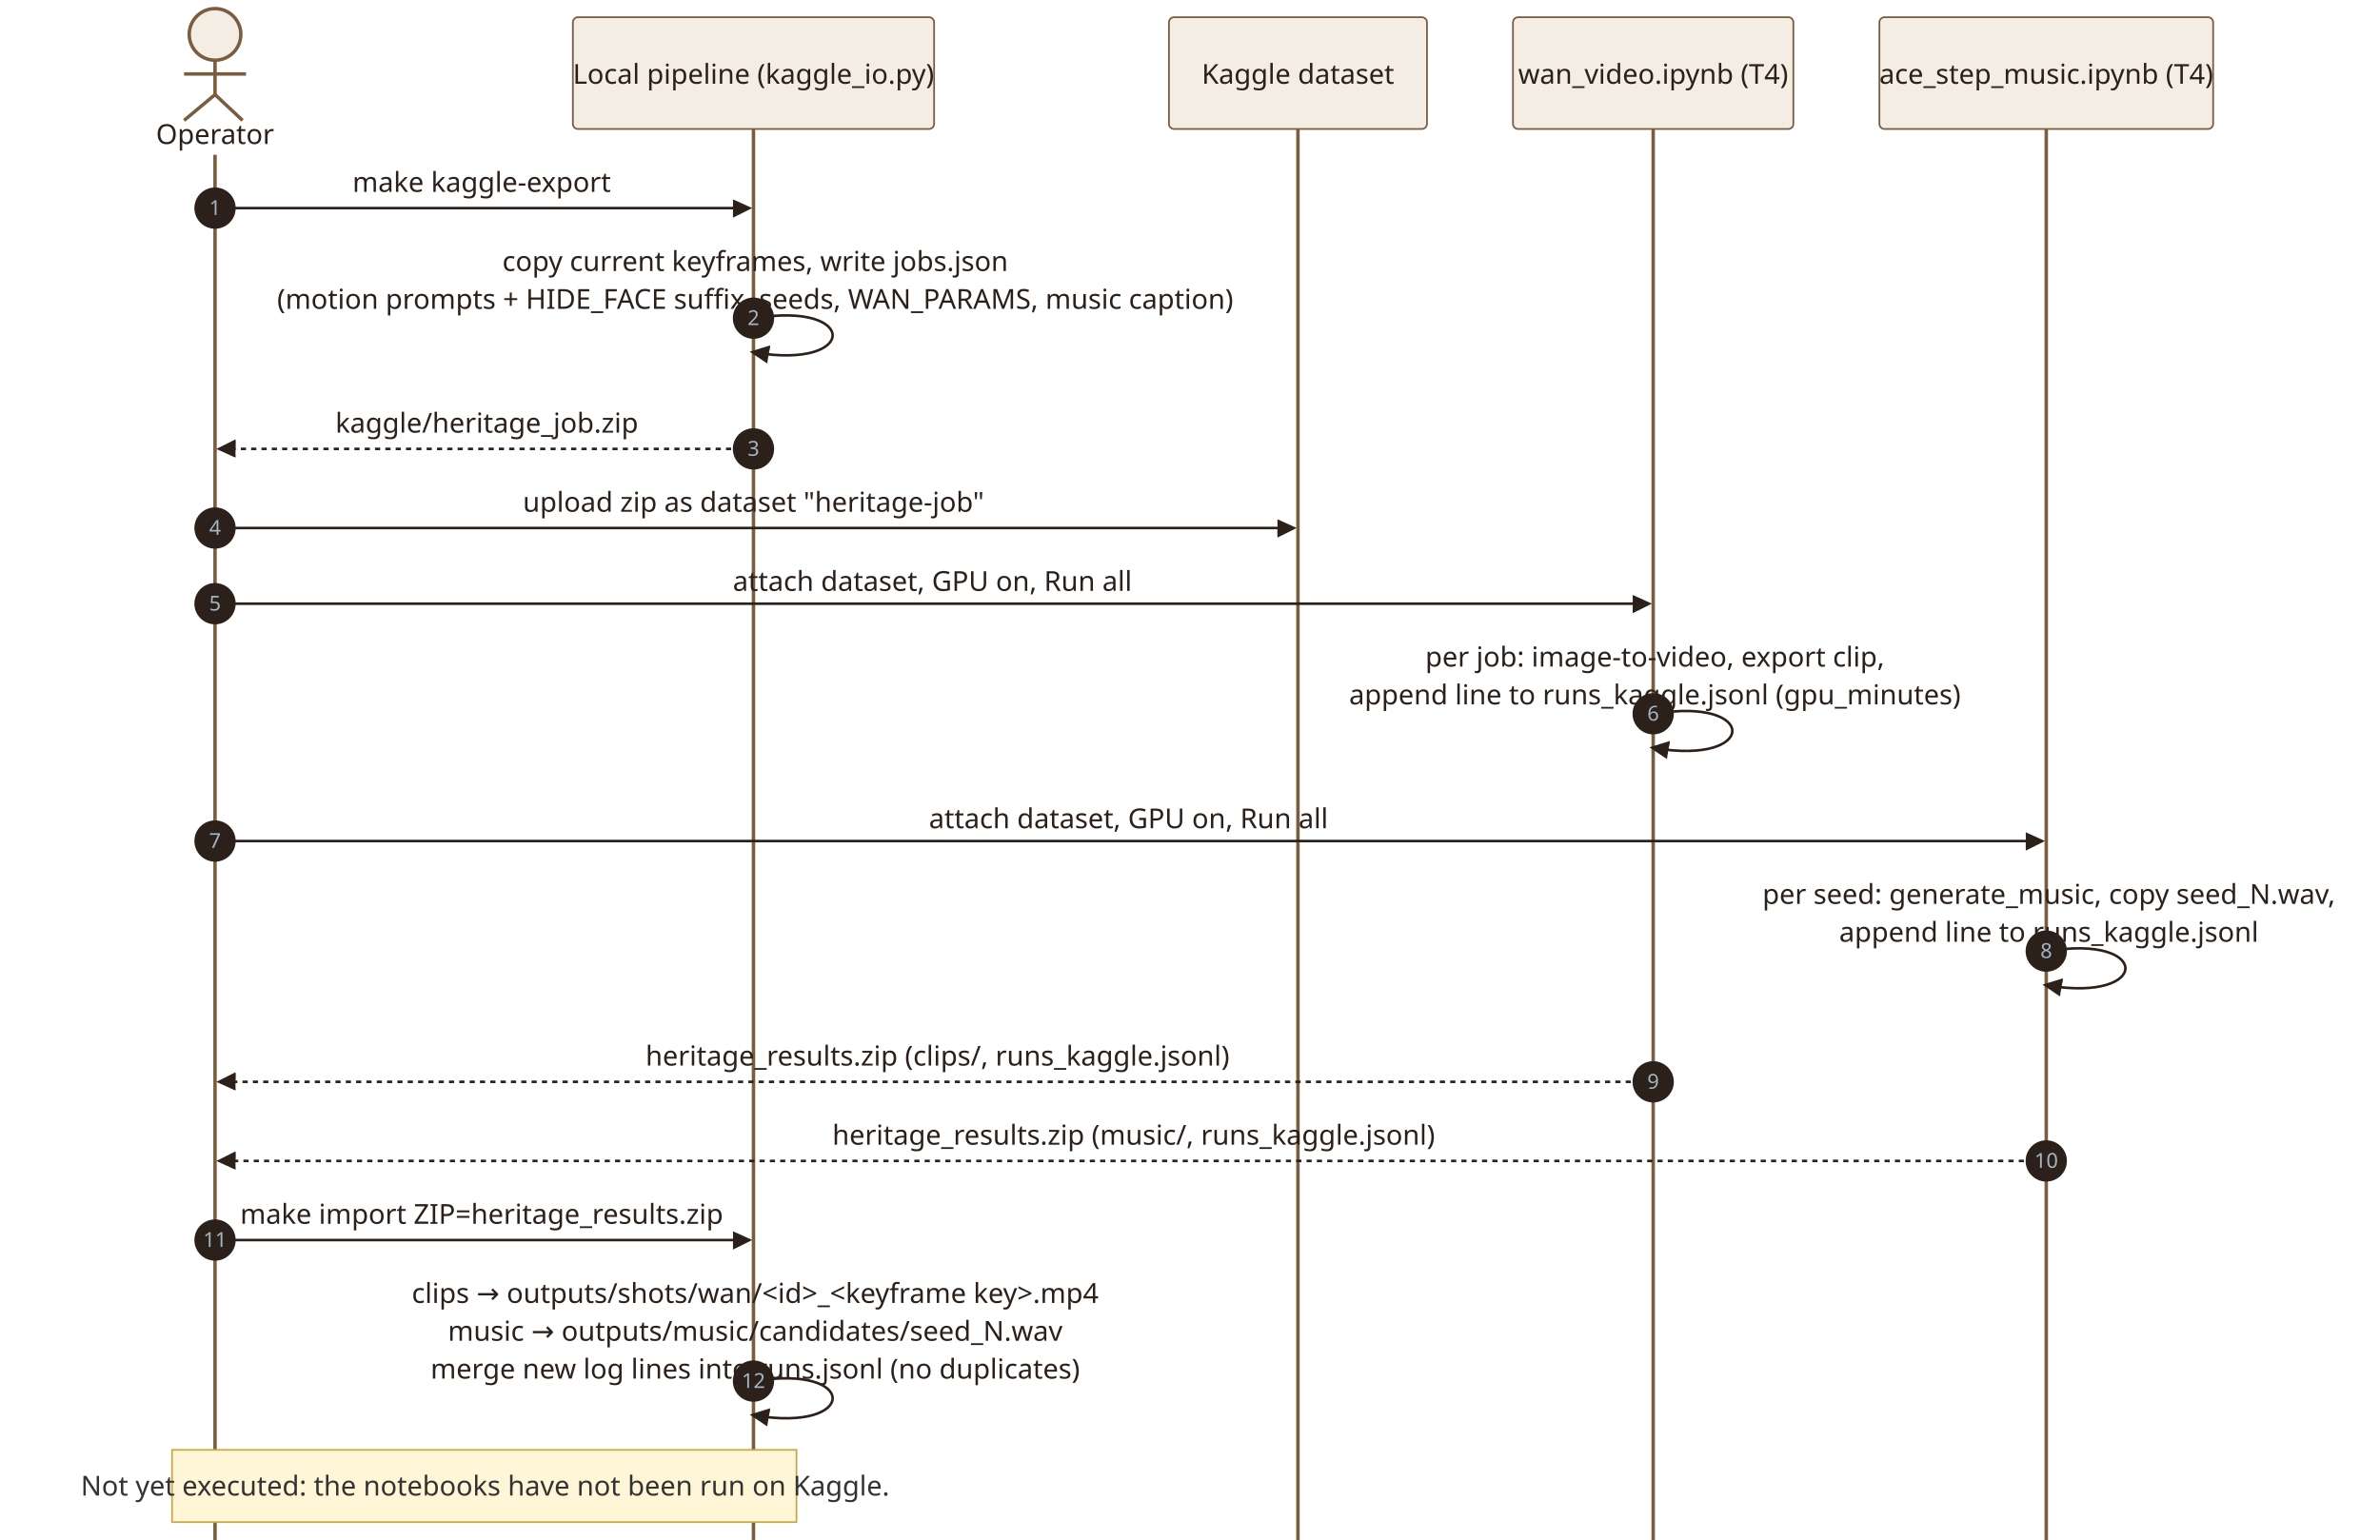
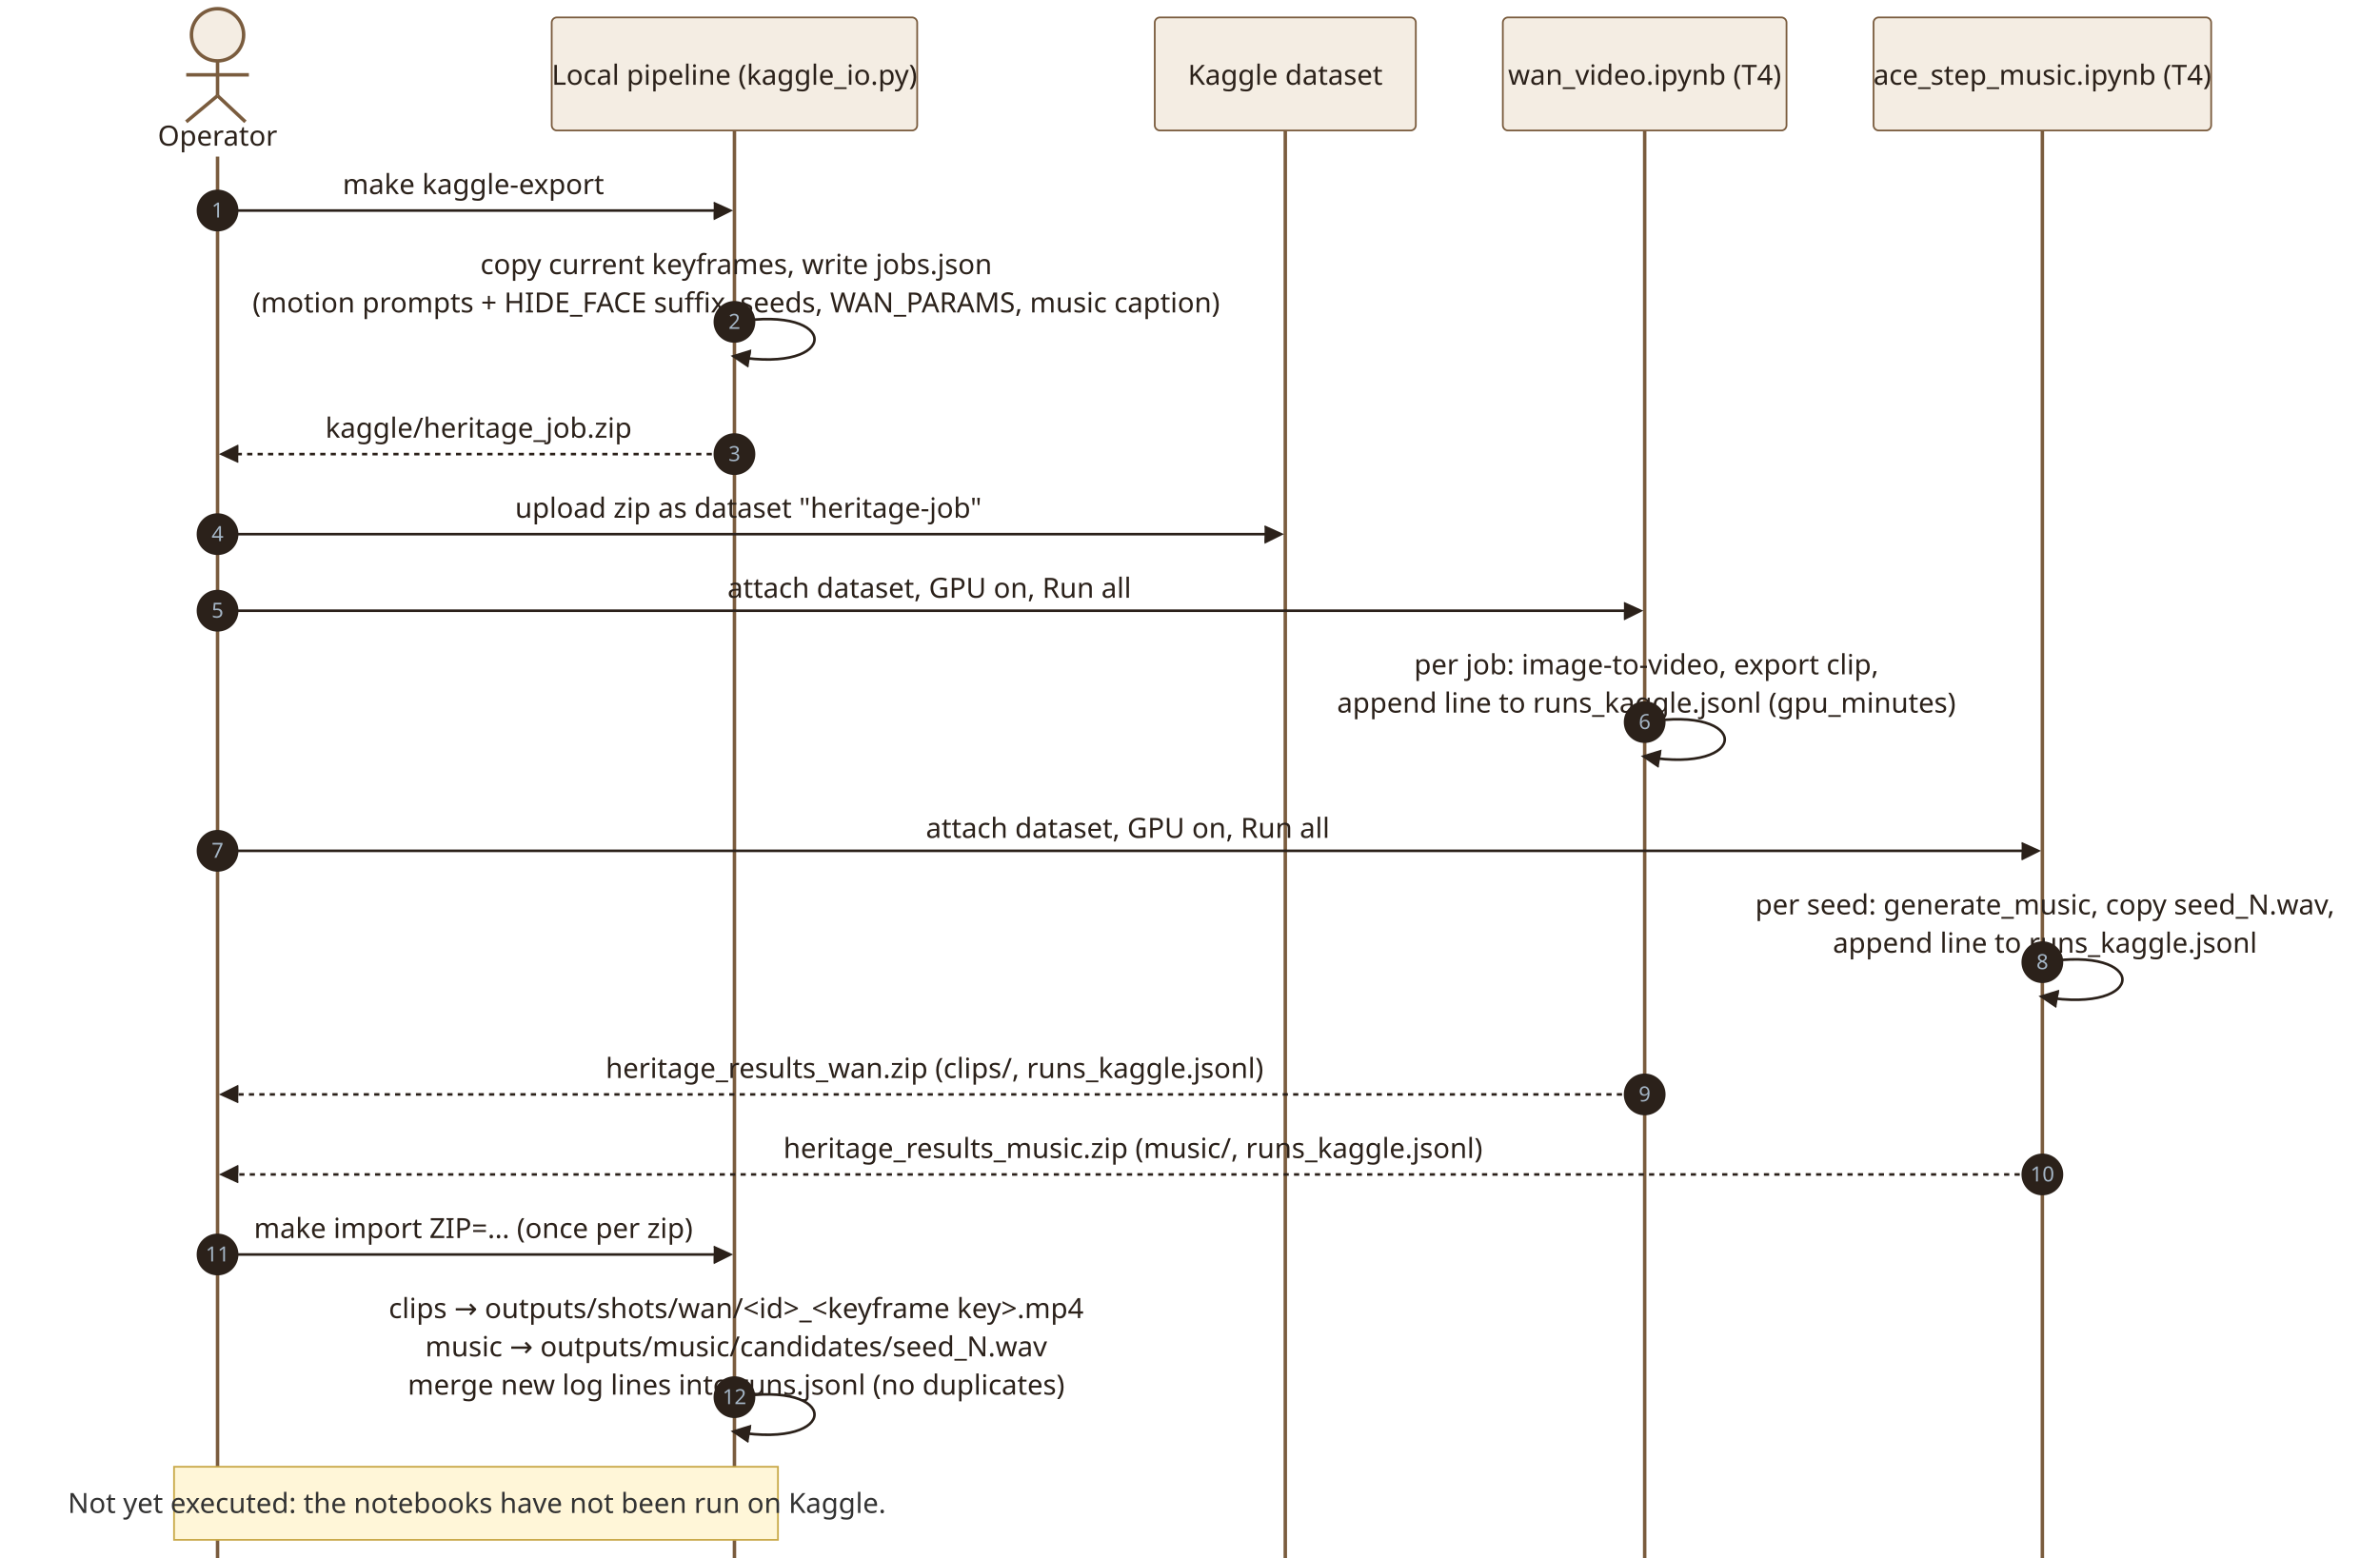
- <svg xmlns="http://www.w3.org/2000/svg" id="fig-kaggle" width="100%" style="max-width: 1383.5px; background-color: white;" viewBox="-50 -10 1383.5 895" role="graphics-document document" aria-roledescription="sequence">
+ <svg xmlns="http://www.w3.org/2000/svg" id="fig-kaggle" width="100%" style="max-width: 1367.5px; background-color: white;" viewBox="-50 -10 1367.5 895" role="graphics-document document" aria-roledescription="sequence">
  <g>
-     <line id="actor4" x1="1139.5" y1="65" x2="1139.5" y2="2000" class="actor-line 200" stroke-width="0.5px" stroke="#999" name="A" data-et="life-line" data-id="A" />
+     <line id="actor4" x1="1123.5" y1="65" x2="1123.5" y2="2000" class="actor-line 200" stroke-width="0.5px" stroke="#999" name="A" data-et="life-line" data-id="A" />
    <g id="root-4" data-et="participant" data-type="participant" data-id="A">
-       <rect x="1042.5" y="0" fill="#eaeaea" stroke="#666" width="194" height="65" name="A" rx="3" ry="3" class="actor actor-top" />
-       <text x="1139.5" y="32.5" dominant-baseline="central" alignment-baseline="central" class="actor actor-box" style="text-anchor: middle; font-size: 16px; font-weight: 400;">
-         <tspan x="1139.5" dy="0">ace_step_music.ipynb (T4)</tspan>
+       <rect x="1026.5" y="0" fill="#eaeaea" stroke="#666" width="194" height="65" name="A" rx="3" ry="3" class="actor actor-top" />
+       <text x="1123.5" y="32.5" dominant-baseline="central" alignment-baseline="central" class="actor actor-box" style="text-anchor: middle; font-size: 16px; font-weight: 400;">
+         <tspan x="1123.5" dy="0">ace_step_music.ipynb (T4)</tspan>
      </text>
    </g>
  </g>
  <g>
-     <line id="actor3" x1="911" y1="65" x2="911" y2="2000" class="actor-line 200" stroke-width="0.5px" stroke="#999" name="W" data-et="life-line" data-id="W" />
+     <line id="actor3" x1="895" y1="65" x2="895" y2="2000" class="actor-line 200" stroke-width="0.5px" stroke="#999" name="W" data-et="life-line" data-id="W" />
    <g id="root-3" data-et="participant" data-type="participant" data-id="W">
-       <rect x="829.5" y="0" fill="#eaeaea" stroke="#666" width="163" height="65" name="W" rx="3" ry="3" class="actor actor-top" />
-       <text x="911" y="32.5" dominant-baseline="central" alignment-baseline="central" class="actor actor-box" style="text-anchor: middle; font-size: 16px; font-weight: 400;">
-         <tspan x="911" dy="0">wan_video.ipynb (T4)</tspan>
+       <rect x="813.5" y="0" fill="#eaeaea" stroke="#666" width="163" height="65" name="W" rx="3" ry="3" class="actor actor-top" />
+       <text x="895" y="32.5" dominant-baseline="central" alignment-baseline="central" class="actor actor-box" style="text-anchor: middle; font-size: 16px; font-weight: 400;">
+         <tspan x="895" dy="0">wan_video.ipynb (T4)</tspan>
      </text>
    </g>
  </g>
  <g>
-     <line id="actor2" x1="704.5" y1="65" x2="704.5" y2="2000" class="actor-line 200" stroke-width="0.5px" stroke="#999" name="D" data-et="life-line" data-id="D" />
+     <line id="actor2" x1="688.5" y1="65" x2="688.5" y2="2000" class="actor-line 200" stroke-width="0.5px" stroke="#999" name="D" data-et="life-line" data-id="D" />
    <g id="root-2" data-et="participant" data-type="participant" data-id="D">
-       <rect x="629.5" y="0" fill="#eaeaea" stroke="#666" width="150" height="65" name="D" rx="3" ry="3" class="actor actor-top" />
-       <text x="704.5" y="32.5" dominant-baseline="central" alignment-baseline="central" class="actor actor-box" style="text-anchor: middle; font-size: 16px; font-weight: 400;">
-         <tspan x="704.5" dy="0">Kaggle dataset</tspan>
+       <rect x="613.5" y="0" fill="#eaeaea" stroke="#666" width="150" height="65" name="D" rx="3" ry="3" class="actor actor-top" />
+       <text x="688.5" y="32.5" dominant-baseline="central" alignment-baseline="central" class="actor actor-box" style="text-anchor: middle; font-size: 16px; font-weight: 400;">
+         <tspan x="688.5" dy="0">Kaggle dataset</tspan>
      </text>
    </g>
  </g>
  <g>
-     <line id="actor1" x1="388" y1="65" x2="388" y2="2000" class="actor-line 200" stroke-width="0.5px" stroke="#999" name="P" data-et="life-line" data-id="P" />
+     <line id="actor1" x1="372" y1="65" x2="372" y2="2000" class="actor-line 200" stroke-width="0.5px" stroke="#999" name="P" data-et="life-line" data-id="P" />
    <g id="root-1" data-et="participant" data-type="participant" data-id="P">
-       <rect x="283" y="0" fill="#eaeaea" stroke="#666" width="210" height="65" name="P" rx="3" ry="3" class="actor actor-top" />
-       <text x="388" y="32.5" dominant-baseline="central" alignment-baseline="central" class="actor actor-box" style="text-anchor: middle; font-size: 16px; font-weight: 400;">
-         <tspan x="388" dy="0">Local pipeline (kaggle_io.py)</tspan>
+       <rect x="267" y="0" fill="#eaeaea" stroke="#666" width="210" height="65" name="P" rx="3" ry="3" class="actor actor-top" />
+       <text x="372" y="32.5" dominant-baseline="central" alignment-baseline="central" class="actor actor-box" style="text-anchor: middle; font-size: 16px; font-weight: 400;">
+         <tspan x="372" dy="0">Local pipeline (kaggle_io.py)</tspan>
      </text>
    </g>
  </g>
  <g>
    <line id="actor0" x1="75" y1="80" x2="75" y2="2000" class="actor-line 200" stroke-width="0.5px" stroke="#999" name="U" data-et="life-line" data-id="U" />
  </g>
  <style>#fig-kaggle{font-family:Noto Sans,DejaVu Sans,sans-serif;font-size:15px;fill:#2b211a;}@keyframes edge-animation-frame{from{stroke-dashoffset:0;}}@keyframes dash{to{stroke-dashoffset:0;}}#fig-kaggle .edge-animation-slow{stroke-dasharray:9,5!important;stroke-dashoffset:900;animation:dash 50s linear infinite;stroke-linecap:round;}#fig-kaggle .edge-animation-fast{stroke-dasharray:9,5!important;stroke-dashoffset:900;animation:dash 20s linear infinite;stroke-linecap:round;}#fig-kaggle .error-icon{fill:#fbf8f3;}#fig-kaggle .error-text{fill:#04070c;stroke:#04070c;}#fig-kaggle .edge-thickness-normal{stroke-width:1px;}#fig-kaggle .edge-thickness-thick{stroke-width:3.5px;}#fig-kaggle .edge-pattern-solid{stroke-dasharray:0;}#fig-kaggle .edge-thickness-invisible{stroke-width:0;fill:none;}#fig-kaggle .edge-pattern-dashed{stroke-dasharray:3;}#fig-kaggle .edge-pattern-dotted{stroke-dasharray:2;}#fig-kaggle .marker{fill:#5b4a3a;stroke:#5b4a3a;}#fig-kaggle .marker.cross{stroke:#5b4a3a;}#fig-kaggle svg{font-family:Noto Sans,DejaVu Sans,sans-serif;font-size:15px;}#fig-kaggle p{margin:0;}#fig-kaggle .actor{stroke:#7a5c3e;fill:#f4ede3;stroke-width:1;}#fig-kaggle rect.actor.outer-path[data-look="neo"]{filter:drop-shadow( 1px 2px 2px rgba(185,185,185,1));}#fig-kaggle rect.note[data-look="neo"]{stroke:#c9a94a;fill:#fff6d8;filter:drop-shadow( 1px 2px 2px rgba(185,185,185,1));}#fig-kaggle text.actor&gt;tspan{fill:#2b211a;stroke:none;}#fig-kaggle .actor-line{stroke:#7a5c3e;}#fig-kaggle .innerArc{stroke-width:1.5;stroke-dasharray:none;}#fig-kaggle .messageLine0{stroke-width:1.5;stroke-dasharray:none;stroke:#2b211a;}#fig-kaggle .messageLine1{stroke-width:1.5;stroke-dasharray:2,2;stroke:#2b211a;}#fig-kaggle [id$="-arrowhead"] path{fill:#2b211a;stroke:#2b211a;}#fig-kaggle .sequenceNumber{fill:#a4b5c5;}#fig-kaggle [id$="-sequencenumber"]{fill:#2b211a;}#fig-kaggle [id$="-crosshead"] path{fill:#2b211a;stroke:#2b211a;}#fig-kaggle .messageText{fill:#2b211a;stroke:none;}#fig-kaggle .labelBox{stroke:#7a5c3e;fill:#f4ede3;filter:none;}#fig-kaggle .labelText,#fig-kaggle .labelText&gt;tspan{fill:#2b211a;stroke:none;}#fig-kaggle .loopText,#fig-kaggle .loopText&gt;tspan{fill:#2b211a;stroke:none;}#fig-kaggle .sectionTitle,#fig-kaggle .sectionTitle&gt;tspan{fill:#2b211a;stroke:none;}#fig-kaggle .loopLine{stroke-width:2px;stroke-dasharray:2,2;stroke:#7a5c3e;fill:#7a5c3e;}#fig-kaggle .note{stroke:#c9a94a;fill:#fff6d8;}#fig-kaggle .noteText,#fig-kaggle .noteText&gt;tspan{fill:#333;stroke:none;font-weight:normal;}#fig-kaggle .activation0{fill:#e6efe6;stroke:hsl(120, 21.951%, 81.961%);}#fig-kaggle .activation1{fill:#e6efe6;stroke:hsl(120, 21.951%, 81.961%);}#fig-kaggle .activation2{fill:#e6efe6;stroke:hsl(120, 21.951%, 81.961%);}#fig-kaggle .actorPopupMenu{position:absolute;}#fig-kaggle .actorPopupMenuPanel{position:absolute;fill:#f4ede3;box-shadow:0px 8px 16px 0px rgba(0,0,0,0.2);filter:drop-shadow(3px 5px 2px rgb(0 0 0 / 0.4));}#fig-kaggle .actor-man circle,#fig-kaggle line{fill:#f4ede3;stroke-width:2px;}#fig-kaggle g rect.rect{filter:drop-shadow( 1px 2px 2px rgba(185,185,185,1));stroke:#7a5c3e;}#fig-kaggle .node .neo-node{stroke:#7a5c3e;}#fig-kaggle [data-look="neo"].node rect,#fig-kaggle [data-look="neo"].cluster rect,#fig-kaggle [data-look="neo"].node polygon{stroke:url(#fig-kaggle-gradient);filter:drop-shadow( 1px 2px 2px rgba(185,185,185,1));}#fig-kaggle [data-look="neo"].swimlane.cluster rect{filter:none;}#fig-kaggle [data-look="neo"].node path{stroke:url(#fig-kaggle-gradient);stroke-width:1px;}#fig-kaggle [data-look="neo"].node .outer-path{filter:drop-shadow( 1px 2px 2px rgba(185,185,185,1));}#fig-kaggle [data-look="neo"].node .neo-line path{stroke:#7a5c3e;filter:none;}#fig-kaggle [data-look="neo"].node circle{stroke:url(#fig-kaggle-gradient);filter:drop-shadow( 1px 2px 2px rgba(185,185,185,1));}#fig-kaggle [data-look="neo"].node circle .state-start{fill:#000000;}#fig-kaggle [data-look="neo"].icon-shape .icon{fill:url(#fig-kaggle-gradient);filter:drop-shadow( 1px 2px 2px rgba(185,185,185,1));}#fig-kaggle [data-look="neo"].icon-shape .icon-neo path{stroke:url(#fig-kaggle-gradient);filter:drop-shadow( 1px 2px 2px rgba(185,185,185,1));}#fig-kaggle :root{--mermaid-font-family:"trebuchet ms",verdana,arial,sans-serif;}</style>
  <g />
  <defs>
    <symbol id="fig-kaggle-computer" width="24" height="24">
      <path transform="scale(.5)" d="M2 2v13h20v-13h-20zm18 11h-16v-9h16v9zm-10.228 6l.466-1h3.524l.467 1h-4.457zm14.228 3h-24l2-6h2.104l-1.33 4h18.45l-1.297-4h2.073l2 6zm-5-10h-14v-7h14v7z" />
    </symbol>
  </defs>
  <defs>
    <symbol id="fig-kaggle-database" fill-rule="evenodd" clip-rule="evenodd">
      <path transform="scale(.5)" d="M12.258.001l.256.004.255.005.253.008.251.01.249.012.247.015.246.016.242.019.241.02.239.023.236.024.233.027.231.028.229.031.225.032.223.034.22.036.217.038.214.04.211.041.208.043.205.045.201.046.198.048.194.05.191.051.187.053.183.054.18.056.175.057.172.059.168.06.163.061.16.063.155.064.15.066.074.033.073.033.071.034.07.034.069.035.068.035.067.035.066.035.064.036.064.036.062.036.06.036.06.037.058.037.058.037.055.038.055.038.053.038.052.038.051.039.05.039.048.039.047.039.045.04.044.04.043.04.041.04.04.041.039.041.037.041.036.041.034.041.033.042.032.042.03.042.029.042.027.042.026.043.024.043.023.043.021.043.02.043.018.044.017.043.015.044.013.044.012.044.011.045.009.044.007.045.006.045.004.045.002.045.001.045v17l-.001.045-.002.045-.004.045-.006.045-.007.045-.009.044-.011.045-.012.044-.013.044-.015.044-.017.043-.018.044-.02.043-.021.043-.023.043-.024.043-.026.043-.027.042-.029.042-.03.042-.032.042-.033.042-.034.041-.036.041-.037.041-.039.041-.04.041-.041.04-.043.04-.044.04-.045.04-.047.039-.048.039-.05.039-.051.039-.052.038-.053.038-.055.038-.055.038-.058.037-.058.037-.06.037-.06.036-.062.036-.064.036-.064.036-.066.035-.067.035-.068.035-.069.035-.07.034-.071.034-.073.033-.074.033-.15.066-.155.064-.16.063-.163.061-.168.06-.172.059-.175.057-.18.056-.183.054-.187.053-.191.051-.194.05-.198.048-.201.046-.205.045-.208.043-.211.041-.214.04-.217.038-.22.036-.223.034-.225.032-.229.031-.231.028-.233.027-.236.024-.239.023-.241.02-.242.019-.246.016-.247.015-.249.012-.251.01-.253.008-.255.005-.256.004-.258.001-.258-.001-.256-.004-.255-.005-.253-.008-.251-.01-.249-.012-.247-.015-.245-.016-.243-.019-.241-.02-.238-.023-.236-.024-.234-.027-.231-.028-.228-.031-.226-.032-.223-.034-.22-.036-.217-.038-.214-.04-.211-.041-.208-.043-.204-.045-.201-.046-.198-.048-.195-.05-.19-.051-.187-.053-.184-.054-.179-.056-.176-.057-.172-.059-.167-.06-.164-.061-.159-.063-.155-.064-.151-.066-.074-.033-.072-.033-.072-.034-.07-.034-.069-.035-.068-.035-.067-.035-.066-.035-.064-.036-.063-.036-.062-.036-.061-.036-.06-.037-.058-.037-.057-.037-.056-.038-.055-.038-.053-.038-.052-.038-.051-.039-.049-.039-.049-.039-.046-.039-.046-.04-.044-.04-.043-.04-.041-.04-.04-.041-.039-.041-.037-.041-.036-.041-.034-.041-.033-.042-.032-.042-.03-.042-.029-.042-.027-.042-.026-.043-.024-.043-.023-.043-.021-.043-.02-.043-.018-.044-.017-.043-.015-.044-.013-.044-.012-.044-.011-.045-.009-.044-.007-.045-.006-.045-.004-.045-.002-.045-.001-.045v-17l.001-.045.002-.045.004-.045.006-.045.007-.045.009-.044.011-.045.012-.044.013-.044.015-.044.017-.043.018-.044.02-.043.021-.043.023-.043.024-.043.026-.043.027-.042.029-.042.03-.042.032-.042.033-.042.034-.041.036-.041.037-.041.039-.041.04-.041.041-.04.043-.04.044-.04.046-.04.046-.039.049-.039.049-.039.051-.039.052-.038.053-.038.055-.038.056-.038.057-.037.058-.037.06-.037.061-.036.062-.036.063-.036.064-.036.066-.035.067-.035.068-.035.069-.035.07-.034.072-.034.072-.033.074-.033.151-.066.155-.064.159-.063.164-.061.167-.06.172-.059.176-.057.179-.056.184-.054.187-.053.19-.051.195-.05.198-.048.201-.046.204-.045.208-.043.211-.041.214-.04.217-.038.22-.036.223-.034.226-.032.228-.031.231-.028.234-.027.236-.024.238-.023.241-.02.243-.019.245-.016.247-.015.249-.012.251-.01.253-.008.255-.005.256-.004.258-.001.258.001zm-9.258 20.499v.01l.001.021.003.021.004.022.005.021.006.022.007.022.009.023.01.022.011.023.012.023.013.023.015.023.016.024.017.023.018.024.019.024.021.024.022.025.023.024.024.025.052.049.056.05.061.051.066.051.07.051.075.051.079.052.084.052.088.052.092.052.097.052.102.051.105.052.11.052.114.051.119.051.123.051.127.05.131.05.135.05.139.048.144.049.147.047.152.047.155.047.16.045.163.045.167.043.171.043.176.041.178.041.183.039.187.039.19.037.194.035.197.035.202.033.204.031.209.03.212.029.216.027.219.025.222.024.226.021.23.02.233.018.236.016.24.015.243.012.246.01.249.008.253.005.256.004.259.001.26-.001.257-.004.254-.005.25-.008.247-.011.244-.012.241-.014.237-.016.233-.018.231-.021.226-.021.224-.024.22-.026.216-.027.212-.028.21-.031.205-.031.202-.034.198-.034.194-.036.191-.037.187-.039.183-.04.179-.04.175-.042.172-.043.168-.044.163-.045.16-.046.155-.046.152-.047.148-.048.143-.049.139-.049.136-.05.131-.05.126-.05.123-.051.118-.052.114-.051.11-.052.106-.052.101-.052.096-.052.092-.052.088-.053.083-.051.079-.052.074-.052.07-.051.065-.051.06-.051.056-.05.051-.05.023-.024.023-.025.021-.024.02-.024.019-.024.018-.024.017-.024.015-.023.014-.024.013-.023.012-.023.01-.023.01-.022.008-.022.006-.022.006-.022.004-.022.004-.021.001-.021.001-.021v-4.127l-.077.055-.08.053-.083.054-.085.053-.087.052-.09.052-.093.051-.095.05-.097.05-.1.049-.102.049-.105.048-.106.047-.109.047-.111.046-.114.045-.115.045-.118.044-.12.043-.122.042-.124.042-.126.041-.128.04-.13.04-.132.038-.134.038-.135.037-.138.037-.139.035-.142.035-.143.034-.144.033-.147.032-.148.031-.15.03-.151.03-.153.029-.154.027-.156.027-.158.026-.159.025-.161.024-.162.023-.163.022-.165.021-.166.02-.167.019-.169.018-.169.017-.171.016-.173.015-.173.014-.175.013-.175.012-.177.011-.178.01-.179.008-.179.008-.181.006-.182.005-.182.004-.184.003-.184.002h-.37l-.184-.002-.184-.003-.182-.004-.182-.005-.181-.006-.179-.008-.179-.008-.178-.01-.176-.011-.176-.012-.175-.013-.173-.014-.172-.015-.171-.016-.17-.017-.169-.018-.167-.019-.166-.02-.165-.021-.163-.022-.162-.023-.161-.024-.159-.025-.157-.026-.156-.027-.155-.027-.153-.029-.151-.03-.15-.03-.148-.031-.146-.032-.145-.033-.143-.034-.141-.035-.14-.035-.137-.037-.136-.037-.134-.038-.132-.038-.13-.04-.128-.04-.126-.041-.124-.042-.122-.042-.12-.044-.117-.043-.116-.045-.113-.045-.112-.046-.109-.047-.106-.047-.105-.048-.102-.049-.1-.049-.097-.05-.095-.05-.093-.052-.09-.051-.087-.052-.085-.053-.083-.054-.08-.054-.077-.054v4.127zm0-5.654v.011l.001.021.003.021.004.021.005.022.006.022.007.022.009.022.01.022.011.023.012.023.013.023.015.024.016.023.017.024.018.024.019.024.021.024.022.024.023.025.024.024.052.05.056.05.061.05.066.051.07.051.075.052.079.051.084.052.088.052.092.052.097.052.102.052.105.052.11.051.114.051.119.052.123.05.127.051.131.05.135.049.139.049.144.048.147.048.152.047.155.046.16.045.163.045.167.044.171.042.176.042.178.04.183.04.187.038.19.037.194.036.197.034.202.033.204.032.209.03.212.028.216.027.219.025.222.024.226.022.23.02.233.018.236.016.24.014.243.012.246.01.249.008.253.006.256.003.259.001.26-.001.257-.003.254-.006.25-.008.247-.01.244-.012.241-.015.237-.016.233-.018.231-.02.226-.022.224-.024.22-.025.216-.027.212-.029.21-.03.205-.032.202-.033.198-.035.194-.036.191-.037.187-.039.183-.039.179-.041.175-.042.172-.043.168-.044.163-.045.16-.045.155-.047.152-.047.148-.048.143-.048.139-.05.136-.049.131-.05.126-.051.123-.051.118-.051.114-.052.11-.052.106-.052.101-.052.096-.052.092-.052.088-.052.083-.052.079-.052.074-.051.07-.052.065-.051.06-.05.056-.051.051-.049.023-.025.023-.024.021-.025.02-.024.019-.024.018-.024.017-.024.015-.023.014-.023.013-.024.012-.022.01-.023.01-.023.008-.022.006-.022.006-.022.004-.021.004-.022.001-.021.001-.021v-4.139l-.077.054-.08.054-.083.054-.085.052-.087.053-.09.051-.093.051-.095.051-.097.05-.1.049-.102.049-.105.048-.106.047-.109.047-.111.046-.114.045-.115.044-.118.044-.12.044-.122.042-.124.042-.126.041-.128.04-.13.039-.132.039-.134.038-.135.037-.138.036-.139.036-.142.035-.143.033-.144.033-.147.033-.148.031-.15.03-.151.03-.153.028-.154.028-.156.027-.158.026-.159.025-.161.024-.162.023-.163.022-.165.021-.166.02-.167.019-.169.018-.169.017-.171.016-.173.015-.173.014-.175.013-.175.012-.177.011-.178.009-.179.009-.179.007-.181.007-.182.005-.182.004-.184.003-.184.002h-.37l-.184-.002-.184-.003-.182-.004-.182-.005-.181-.007-.179-.007-.179-.009-.178-.009-.176-.011-.176-.012-.175-.013-.173-.014-.172-.015-.171-.016-.17-.017-.169-.018-.167-.019-.166-.02-.165-.021-.163-.022-.162-.023-.161-.024-.159-.025-.157-.026-.156-.027-.155-.028-.153-.028-.151-.03-.15-.03-.148-.031-.146-.033-.145-.033-.143-.033-.141-.035-.14-.036-.137-.036-.136-.037-.134-.038-.132-.039-.13-.039-.128-.04-.126-.041-.124-.042-.122-.043-.12-.043-.117-.044-.116-.044-.113-.046-.112-.046-.109-.046-.106-.047-.105-.048-.102-.049-.1-.049-.097-.05-.095-.051-.093-.051-.09-.051-.087-.053-.085-.052-.083-.054-.08-.054-.077-.054v4.139zm0-5.666v.011l.001.02.003.022.004.021.005.022.006.021.007.022.009.023.01.022.011.023.012.023.013.023.015.023.016.024.017.024.018.023.019.024.021.025.022.024.023.024.024.025.052.05.056.05.061.05.066.051.07.051.075.052.079.051.084.052.088.052.092.052.097.052.102.052.105.051.11.052.114.051.119.051.123.051.127.05.131.05.135.05.139.049.144.048.147.048.152.047.155.046.16.045.163.045.167.043.171.043.176.042.178.04.183.04.187.038.19.037.194.036.197.034.202.033.204.032.209.03.212.028.216.027.219.025.222.024.226.021.23.02.233.018.236.017.24.014.243.012.246.01.249.008.253.006.256.003.259.001.26-.001.257-.003.254-.006.25-.008.247-.01.244-.013.241-.014.237-.016.233-.018.231-.02.226-.022.224-.024.22-.025.216-.027.212-.029.21-.03.205-.032.202-.033.198-.035.194-.036.191-.037.187-.039.183-.039.179-.041.175-.042.172-.043.168-.044.163-.045.16-.045.155-.047.152-.047.148-.048.143-.049.139-.049.136-.049.131-.051.126-.05.123-.051.118-.052.114-.051.11-.052.106-.052.101-.052.096-.052.092-.052.088-.052.083-.052.079-.052.074-.052.07-.051.065-.051.06-.051.056-.05.051-.049.023-.025.023-.025.021-.024.02-.024.019-.024.018-.024.017-.024.015-.023.014-.024.013-.023.012-.023.01-.022.01-.023.008-.022.006-.022.006-.022.004-.022.004-.021.001-.021.001-.021v-4.153l-.077.054-.08.054-.083.053-.085.053-.087.053-.09.051-.093.051-.095.051-.097.05-.1.049-.102.048-.105.048-.106.048-.109.046-.111.046-.114.046-.115.044-.118.044-.12.043-.122.043-.124.042-.126.041-.128.04-.13.039-.132.039-.134.038-.135.037-.138.036-.139.036-.142.034-.143.034-.144.033-.147.032-.148.032-.15.03-.151.03-.153.028-.154.028-.156.027-.158.026-.159.024-.161.024-.162.023-.163.023-.165.021-.166.02-.167.019-.169.018-.169.017-.171.016-.173.015-.173.014-.175.013-.175.012-.177.01-.178.01-.179.009-.179.007-.181.006-.182.006-.182.004-.184.003-.184.001-.185.001-.185-.001-.184-.001-.184-.003-.182-.004-.182-.006-.181-.006-.179-.007-.179-.009-.178-.01-.176-.01-.176-.012-.175-.013-.173-.014-.172-.015-.171-.016-.17-.017-.169-.018-.167-.019-.166-.02-.165-.021-.163-.023-.162-.023-.161-.024-.159-.024-.157-.026-.156-.027-.155-.028-.153-.028-.151-.03-.15-.03-.148-.032-.146-.032-.145-.033-.143-.034-.141-.034-.14-.036-.137-.036-.136-.037-.134-.038-.132-.039-.13-.039-.128-.041-.126-.041-.124-.041-.122-.043-.12-.043-.117-.044-.116-.044-.113-.046-.112-.046-.109-.046-.106-.048-.105-.048-.102-.048-.1-.05-.097-.049-.095-.051-.093-.051-.09-.052-.087-.052-.085-.053-.083-.053-.08-.054-.077-.054v4.153zm8.74-8.179l-.257.004-.254.005-.25.008-.247.011-.244.012-.241.014-.237.016-.233.018-.231.021-.226.022-.224.023-.22.026-.216.027-.212.028-.21.031-.205.032-.202.033-.198.034-.194.036-.191.038-.187.038-.183.04-.179.041-.175.042-.172.043-.168.043-.163.045-.16.046-.155.046-.152.048-.148.048-.143.048-.139.049-.136.05-.131.05-.126.051-.123.051-.118.051-.114.052-.11.052-.106.052-.101.052-.096.052-.092.052-.088.052-.083.052-.079.052-.074.051-.07.052-.065.051-.06.05-.056.05-.051.05-.023.025-.023.024-.021.024-.02.025-.019.024-.018.024-.017.023-.015.024-.014.023-.013.023-.012.023-.01.023-.01.022-.008.022-.006.023-.006.021-.004.022-.004.021-.001.021-.001.021.001.021.001.021.004.021.004.022.006.021.006.023.008.022.01.022.01.023.012.023.013.023.014.023.015.024.017.023.018.024.019.024.02.025.021.024.023.024.023.025.051.05.056.05.06.05.065.051.07.052.074.051.079.052.083.052.088.052.092.052.096.052.101.052.106.052.11.052.114.052.118.051.123.051.126.051.131.05.136.05.139.049.143.048.148.048.152.048.155.046.16.046.163.045.168.043.172.043.175.042.179.041.183.04.187.038.191.038.194.036.198.034.202.033.205.032.21.031.212.028.216.027.22.026.224.023.226.022.231.021.233.018.237.016.241.014.244.012.247.011.25.008.254.005.257.004.26.001.26-.001.257-.004.254-.005.25-.008.247-.011.244-.012.241-.014.237-.016.233-.018.231-.021.226-.022.224-.023.22-.026.216-.027.212-.028.21-.031.205-.032.202-.033.198-.034.194-.036.191-.038.187-.038.183-.04.179-.041.175-.042.172-.043.168-.043.163-.045.16-.046.155-.046.152-.048.148-.048.143-.048.139-.049.136-.05.131-.05.126-.051.123-.051.118-.051.114-.052.11-.052.106-.052.101-.052.096-.052.092-.052.088-.052.083-.052.079-.052.074-.051.07-.052.065-.051.06-.05.056-.05.051-.05.023-.025.023-.024.021-.024.02-.025.019-.024.018-.024.017-.023.015-.024.014-.023.013-.023.012-.023.01-.023.01-.022.008-.022.006-.023.006-.021.004-.022.004-.021.001-.021.001-.021-.001-.021-.001-.021-.004-.021-.004-.022-.006-.021-.006-.023-.008-.022-.01-.022-.01-.023-.012-.023-.013-.023-.014-.023-.015-.024-.017-.023-.018-.024-.019-.024-.02-.025-.021-.024-.023-.024-.023-.025-.051-.05-.056-.05-.06-.05-.065-.051-.07-.052-.074-.051-.079-.052-.083-.052-.088-.052-.092-.052-.096-.052-.101-.052-.106-.052-.11-.052-.114-.052-.118-.051-.123-.051-.126-.051-.131-.05-.136-.05-.139-.049-.143-.048-.148-.048-.152-.048-.155-.046-.16-.046-.163-.045-.168-.043-.172-.043-.175-.042-.179-.041-.183-.04-.187-.038-.191-.038-.194-.036-.198-.034-.202-.033-.205-.032-.21-.031-.212-.028-.216-.027-.22-.026-.224-.023-.226-.022-.231-.021-.233-.018-.237-.016-.241-.014-.244-.012-.247-.011-.25-.008-.254-.005-.257-.004-.26-.001-.26.001z" />
    </symbol>
  </defs>
  <defs>
    <symbol id="fig-kaggle-clock" width="24" height="24">
      <path transform="scale(.5)" d="M12 2c5.514 0 10 4.486 10 10s-4.486 10-10 10-10-4.486-10-10 4.486-10 10-10zm0-2c-6.627 0-12 5.373-12 12s5.373 12 12 12 12-5.373 12-12-5.373-12-12-12zm5.848 12.459c.202.038.202.333.001.372-1.907.361-6.045 1.111-6.547 1.111-.719 0-1.301-.582-1.301-1.301 0-.512.77-5.447 1.125-7.445.034-.192.312-.181.343.014l.985 6.238 5.394 1.011z" />
    </symbol>
  </defs>
  <defs>
    <marker id="fig-kaggle-arrowhead" refX="7.9" refY="5" markerUnits="userSpaceOnUse" markerWidth="12" markerHeight="12" orient="auto-start-reverse">
      <path d="M -1 0 L 10 5 L 0 10 z" />
    </marker>
  </defs>
  <defs>
    <marker id="fig-kaggle-crosshead" markerWidth="15" markerHeight="8" orient="auto" refX="4" refY="4.5">
      <path fill="none" stroke="#000000" stroke-width="1pt" d="M 1,2 L 6,7 M 6,2 L 1,7" style="stroke-dasharray: 0, 0;" />
    </marker>
  </defs>
  <defs>
    <marker id="fig-kaggle-filled-head" refX="15.5" refY="7" markerWidth="20" markerHeight="28" orient="auto">
      <path d="M 18,7 L9,13 L14,7 L9,1 Z" />
    </marker>
  </defs>
  <defs>
    <marker id="fig-kaggle-sequencenumber" refX="15" refY="15" markerWidth="60" markerHeight="40" orient="auto">
      <circle cx="15" cy="15" r="6" />
    </marker>
  </defs>
  <defs>
    <marker id="fig-kaggle-solidTopArrowHead" refX="7.9" refY="7.25" markerUnits="userSpaceOnUse" markerWidth="12" markerHeight="12" orient="auto-start-reverse">
      <path d="M 0 0 L 10 8 L 0 8 z" />
    </marker>
  </defs>
  <defs>
    <marker id="fig-kaggle-solidBottomArrowHead" refX="7.9" refY="0.75" markerUnits="userSpaceOnUse" markerWidth="12" markerHeight="12" orient="auto-start-reverse">
      <path d="M 0 0 L 10 0 L 0 8 z" />
    </marker>
  </defs>
  <defs>
    <marker id="fig-kaggle-stickTopArrowHead" refX="7.5" refY="7" markerUnits="userSpaceOnUse" markerWidth="12" markerHeight="12" orient="auto-start-reverse">
      <path d="M 0 0 L 7 7" stroke="black" stroke-width="1.5" fill="none" />
    </marker>
  </defs>
  <defs>
    <marker id="fig-kaggle-stickBottomArrowHead" refX="7.5" refY="0" markerUnits="userSpaceOnUse" markerWidth="12" markerHeight="12" orient="auto-start-reverse">
      <path d="M 0 7 L 7 0" stroke="black" stroke-width="1.5" fill="none" />
    </marker>
  </defs>
  <g data-et="note" data-id="i13">
-     <rect x="50" y="833" fill="#EDF2AE" stroke="#666" width="363" height="42" class="note" />
-     <text x="232" y="838" text-anchor="middle" dominant-baseline="middle" alignment-baseline="middle" class="noteText" dy="1em" style="font-size: 16px; font-weight: 400;">
-       <tspan x="232">Not yet executed: the notebooks have not been run on Kaggle.</tspan>
+     <rect x="50" y="833" fill="#EDF2AE" stroke="#666" width="347" height="42" class="note" />
+     <text x="224" y="838" text-anchor="middle" dominant-baseline="middle" alignment-baseline="middle" class="noteText" dy="1em" style="font-size: 16px; font-weight: 400;">
+       <tspan x="224">Not yet executed: the notebooks have not been run on Kaggle.</tspan>
    </text>
  </g>
  <g class="actor-man actor-top" name="U" data-et="participant" data-type="actor" data-id="U" style="stroke: rgb(122, 92, 62);">
    <line id="actor-man-torso0" x1="75" y1="25" x2="75" y2="45" />
    <line id="actor-man-arms0" x1="57" y1="33" x2="93" y2="33" />
    <line x1="57" y1="60" x2="75" y2="45" />
    <line x1="75" y1="45" x2="91" y2="60" />
    <circle cx="75" cy="10" r="15" width="150" height="65" />
    <text x="75" y="67.5" dominant-baseline="central" alignment-baseline="central" class="actor actor-man" style="text-anchor: middle; font-size: 16px; font-weight: 400;">
      <tspan x="75" dy="0">Operator</tspan>
    </text>
  </g>
-   <text x="230" y="80" text-anchor="middle" dominant-baseline="middle" alignment-baseline="middle" class="messageText" dy="1em" style="font-size: 16px; font-weight: 400;">make kaggle-export</text>
-   <line x1="82" y1="111" x2="384" y2="111" class="messageLine0" data-et="message" data-id="i1" data-from="U" data-to="P" stroke-width="2" stroke="none" marker-end="url(#fig-kaggle-arrowhead)" style="fill: none;" />
+   <text x="222" y="80" text-anchor="middle" dominant-baseline="middle" alignment-baseline="middle" class="messageText" dy="1em" style="font-size: 16px; font-weight: 400;">make kaggle-export</text>
+   <line x1="82" y1="111" x2="368" y2="111" class="messageLine0" data-et="message" data-id="i1" data-from="U" data-to="P" stroke-width="2" stroke="none" marker-end="url(#fig-kaggle-arrowhead)" style="fill: none;" />
  <line x1="75" y1="111" x2="75" y2="111" stroke-width="0" marker-start="url(#fig-kaggle-sequencenumber)" />
  <text x="75" y="115" font-family="sans-serif" font-size="12px" text-anchor="middle" class="sequenceNumber">1</text>
-   <text x="389" y="126" text-anchor="middle" dominant-baseline="middle" alignment-baseline="middle" class="messageText" dy="1em" style="font-size: 16px; font-weight: 400;">copy current keyframes, write jobs.json</text>
-   <text x="389" y="148" text-anchor="middle" dominant-baseline="middle" alignment-baseline="middle" class="messageText" dy="1em" style="font-size: 16px; font-weight: 400;">(motion prompts + HIDE_FACE suffix, seeds, WAN_PARAMS, music caption)</text>
-   <path d="M 389,175 C 449,165 449,205 389,195" class="messageLine0" data-et="message" data-id="i2" data-from="P" data-to="P" stroke-width="2" stroke="none" marker-end="url(#fig-kaggle-arrowhead)" x1="395" style="fill: none;" />
-   <line x1="388" y1="175" x2="388" y2="175" stroke-width="0" marker-start="url(#fig-kaggle-sequencenumber)" />
-   <text x="388" y="179" font-family="sans-serif" font-size="12px" text-anchor="middle" class="sequenceNumber">2</text>
-   <text x="233" y="220" text-anchor="middle" dominant-baseline="middle" alignment-baseline="middle" class="messageText" dy="1em" style="font-size: 16px; font-weight: 400;">kaggle/heritage_job.zip</text>
-   <line x1="393" y1="251" x2="79" y2="251" class="messageLine1" data-et="message" data-id="i3" data-from="P" data-to="U" stroke-width="2" stroke="none" marker-end="url(#fig-kaggle-arrowhead)" style="stroke-dasharray: 3, 3; fill: none;" />
-   <line x1="388" y1="251" x2="388" y2="251" stroke-width="0" marker-start="url(#fig-kaggle-sequencenumber)" />
-   <text x="388" y="255" font-family="sans-serif" font-size="12px" text-anchor="middle" class="sequenceNumber">3</text>
-   <text x="388" y="266" text-anchor="middle" dominant-baseline="middle" alignment-baseline="middle" class="messageText" dy="1em" style="font-size: 16px; font-weight: 400;">upload zip as dataset "heritage-job"</text>
-   <line x1="82" y1="297" x2="700.5" y2="297" class="messageLine0" data-et="message" data-id="i4" data-from="U" data-to="D" stroke-width="2" stroke="none" marker-end="url(#fig-kaggle-arrowhead)" style="fill: none;" />
+   <text x="373" y="126" text-anchor="middle" dominant-baseline="middle" alignment-baseline="middle" class="messageText" dy="1em" style="font-size: 16px; font-weight: 400;">copy current keyframes, write jobs.json</text>
+   <text x="373" y="148" text-anchor="middle" dominant-baseline="middle" alignment-baseline="middle" class="messageText" dy="1em" style="font-size: 16px; font-weight: 400;">(motion prompts + HIDE_FACE suffix, seeds, WAN_PARAMS, music caption)</text>
+   <path d="M 373,175 C 433,165 433,205 373,195" class="messageLine0" data-et="message" data-id="i2" data-from="P" data-to="P" stroke-width="2" stroke="none" marker-end="url(#fig-kaggle-arrowhead)" x1="379" style="fill: none;" />
+   <line x1="372" y1="175" x2="372" y2="175" stroke-width="0" marker-start="url(#fig-kaggle-sequencenumber)" />
+   <text x="372" y="179" font-family="sans-serif" font-size="12px" text-anchor="middle" class="sequenceNumber">2</text>
+   <text x="225" y="220" text-anchor="middle" dominant-baseline="middle" alignment-baseline="middle" class="messageText" dy="1em" style="font-size: 16px; font-weight: 400;">kaggle/heritage_job.zip</text>
+   <line x1="377" y1="251" x2="79" y2="251" class="messageLine1" data-et="message" data-id="i3" data-from="P" data-to="U" stroke-width="2" stroke="none" marker-end="url(#fig-kaggle-arrowhead)" style="stroke-dasharray: 3, 3; fill: none;" />
+   <line x1="372" y1="251" x2="372" y2="251" stroke-width="0" marker-start="url(#fig-kaggle-sequencenumber)" />
+   <text x="372" y="255" font-family="sans-serif" font-size="12px" text-anchor="middle" class="sequenceNumber">3</text>
+   <text x="380" y="266" text-anchor="middle" dominant-baseline="middle" alignment-baseline="middle" class="messageText" dy="1em" style="font-size: 16px; font-weight: 400;">upload zip as dataset "heritage-job"</text>
+   <line x1="82" y1="297" x2="684.5" y2="297" class="messageLine0" data-et="message" data-id="i4" data-from="U" data-to="D" stroke-width="2" stroke="none" marker-end="url(#fig-kaggle-arrowhead)" style="fill: none;" />
  <line x1="75" y1="297" x2="75" y2="297" stroke-width="0" marker-start="url(#fig-kaggle-sequencenumber)" />
  <text x="75" y="301" font-family="sans-serif" font-size="12px" text-anchor="middle" class="sequenceNumber">4</text>
-   <text x="492" y="312" text-anchor="middle" dominant-baseline="middle" alignment-baseline="middle" class="messageText" dy="1em" style="font-size: 16px; font-weight: 400;">attach dataset, GPU on, Run all</text>
-   <line x1="82" y1="341" x2="907" y2="341" class="messageLine0" data-et="message" data-id="i5" data-from="U" data-to="W" stroke-width="2" stroke="none" marker-end="url(#fig-kaggle-arrowhead)" style="fill: none;" />
+   <text x="484" y="312" text-anchor="middle" dominant-baseline="middle" alignment-baseline="middle" class="messageText" dy="1em" style="font-size: 16px; font-weight: 400;">attach dataset, GPU on, Run all</text>
+   <line x1="82" y1="341" x2="891" y2="341" class="messageLine0" data-et="message" data-id="i5" data-from="U" data-to="W" stroke-width="2" stroke="none" marker-end="url(#fig-kaggle-arrowhead)" style="fill: none;" />
  <line x1="75" y1="341" x2="75" y2="341" stroke-width="0" marker-start="url(#fig-kaggle-sequencenumber)" />
  <text x="75" y="345" font-family="sans-serif" font-size="12px" text-anchor="middle" class="sequenceNumber">5</text>
-   <text x="912" y="356" text-anchor="middle" dominant-baseline="middle" alignment-baseline="middle" class="messageText" dy="1em" style="font-size: 16px; font-weight: 400;">per job: image-to-video, export clip,</text>
-   <text x="912" y="378" text-anchor="middle" dominant-baseline="middle" alignment-baseline="middle" class="messageText" dy="1em" style="font-size: 16px; font-weight: 400;">append line to runs_kaggle.jsonl (gpu_minutes)</text>
-   <path d="M 912,405 C 972,395 972,435 912,425" class="messageLine0" data-et="message" data-id="i6" data-from="W" data-to="W" stroke-width="2" stroke="none" marker-end="url(#fig-kaggle-arrowhead)" x1="918" style="fill: none;" />
-   <line x1="911" y1="405" x2="911" y2="405" stroke-width="0" marker-start="url(#fig-kaggle-sequencenumber)" />
-   <text x="911" y="409" font-family="sans-serif" font-size="12px" text-anchor="middle" class="sequenceNumber">6</text>
-   <text x="606" y="450" text-anchor="middle" dominant-baseline="middle" alignment-baseline="middle" class="messageText" dy="1em" style="font-size: 16px; font-weight: 400;">attach dataset, GPU on, Run all</text>
-   <line x1="82" y1="479" x2="1135.5" y2="479" class="messageLine0" data-et="message" data-id="i7" data-from="U" data-to="A" stroke-width="2" stroke="none" marker-end="url(#fig-kaggle-arrowhead)" style="fill: none;" />
+   <text x="896" y="356" text-anchor="middle" dominant-baseline="middle" alignment-baseline="middle" class="messageText" dy="1em" style="font-size: 16px; font-weight: 400;">per job: image-to-video, export clip,</text>
+   <text x="896" y="378" text-anchor="middle" dominant-baseline="middle" alignment-baseline="middle" class="messageText" dy="1em" style="font-size: 16px; font-weight: 400;">append line to runs_kaggle.jsonl (gpu_minutes)</text>
+   <path d="M 896,405 C 956,395 956,435 896,425" class="messageLine0" data-et="message" data-id="i6" data-from="W" data-to="W" stroke-width="2" stroke="none" marker-end="url(#fig-kaggle-arrowhead)" x1="902" style="fill: none;" />
+   <line x1="895" y1="405" x2="895" y2="405" stroke-width="0" marker-start="url(#fig-kaggle-sequencenumber)" />
+   <text x="895" y="409" font-family="sans-serif" font-size="12px" text-anchor="middle" class="sequenceNumber">6</text>
+   <text x="598" y="450" text-anchor="middle" dominant-baseline="middle" alignment-baseline="middle" class="messageText" dy="1em" style="font-size: 16px; font-weight: 400;">attach dataset, GPU on, Run all</text>
+   <line x1="82" y1="479" x2="1119.5" y2="479" class="messageLine0" data-et="message" data-id="i7" data-from="U" data-to="A" stroke-width="2" stroke="none" marker-end="url(#fig-kaggle-arrowhead)" style="fill: none;" />
  <line x1="75" y1="479" x2="75" y2="479" stroke-width="0" marker-start="url(#fig-kaggle-sequencenumber)" />
  <text x="75" y="483" font-family="sans-serif" font-size="12px" text-anchor="middle" class="sequenceNumber">7</text>
-   <text x="1141" y="494" text-anchor="middle" dominant-baseline="middle" alignment-baseline="middle" class="messageText" dy="1em" style="font-size: 16px; font-weight: 400;">per seed: generate_music, copy seed_N.wav,</text>
-   <text x="1141" y="516" text-anchor="middle" dominant-baseline="middle" alignment-baseline="middle" class="messageText" dy="1em" style="font-size: 16px; font-weight: 400;">append line to runs_kaggle.jsonl</text>
-   <path d="M 1140.5,543 C 1200.5,533 1200.5,573 1140.5,563" class="messageLine0" data-et="message" data-id="i8" data-from="A" data-to="A" stroke-width="2" stroke="none" marker-end="url(#fig-kaggle-arrowhead)" x1="1146.5" style="fill: none;" />
-   <line x1="1139.5" y1="543" x2="1139.5" y2="543" stroke-width="0" marker-start="url(#fig-kaggle-sequencenumber)" />
-   <text x="1139.5" y="547" font-family="sans-serif" font-size="12px" text-anchor="middle" class="sequenceNumber">8</text>
-   <text x="495" y="588" text-anchor="middle" dominant-baseline="middle" alignment-baseline="middle" class="messageText" dy="1em" style="font-size: 16px; font-weight: 400;">heritage_results.zip (clips/, runs_kaggle.jsonl)</text>
-   <line x1="916" y1="619" x2="79" y2="619" class="messageLine1" data-et="message" data-id="i9" data-from="W" data-to="U" stroke-width="2" stroke="none" marker-end="url(#fig-kaggle-arrowhead)" style="stroke-dasharray: 3, 3; fill: none;" />
-   <line x1="911" y1="619" x2="911" y2="619" stroke-width="0" marker-start="url(#fig-kaggle-sequencenumber)" />
-   <text x="911" y="623" font-family="sans-serif" font-size="12px" text-anchor="middle" class="sequenceNumber">9</text>
-   <text x="609" y="634" text-anchor="middle" dominant-baseline="middle" alignment-baseline="middle" class="messageText" dy="1em" style="font-size: 16px; font-weight: 400;">heritage_results.zip (music/, runs_kaggle.jsonl)</text>
-   <line x1="1144.5" y1="665" x2="79" y2="665" class="messageLine1" data-et="message" data-id="i10" data-from="A" data-to="U" stroke-width="2" stroke="none" marker-end="url(#fig-kaggle-arrowhead)" style="stroke-dasharray: 3, 3; fill: none;" />
-   <line x1="1139.5" y1="665" x2="1139.5" y2="665" stroke-width="0" marker-start="url(#fig-kaggle-sequencenumber)" />
-   <text x="1139.5" y="669" font-family="sans-serif" font-size="12px" text-anchor="middle" class="sequenceNumber">10</text>
-   <text x="230" y="680" text-anchor="middle" dominant-baseline="middle" alignment-baseline="middle" class="messageText" dy="1em" style="font-size: 16px; font-weight: 400;">make import ZIP=heritage_results.zip</text>
-   <line x1="82" y1="711" x2="384" y2="711" class="messageLine0" data-et="message" data-id="i11" data-from="U" data-to="P" stroke-width="2" stroke="none" marker-end="url(#fig-kaggle-arrowhead)" style="fill: none;" />
+   <text x="1125" y="494" text-anchor="middle" dominant-baseline="middle" alignment-baseline="middle" class="messageText" dy="1em" style="font-size: 16px; font-weight: 400;">per seed: generate_music, copy seed_N.wav,</text>
+   <text x="1125" y="516" text-anchor="middle" dominant-baseline="middle" alignment-baseline="middle" class="messageText" dy="1em" style="font-size: 16px; font-weight: 400;">append line to runs_kaggle.jsonl</text>
+   <path d="M 1124.5,543 C 1184.5,533 1184.5,573 1124.5,563" class="messageLine0" data-et="message" data-id="i8" data-from="A" data-to="A" stroke-width="2" stroke="none" marker-end="url(#fig-kaggle-arrowhead)" x1="1130.5" style="fill: none;" />
+   <line x1="1123.5" y1="543" x2="1123.5" y2="543" stroke-width="0" marker-start="url(#fig-kaggle-sequencenumber)" />
+   <text x="1123.5" y="547" font-family="sans-serif" font-size="12px" text-anchor="middle" class="sequenceNumber">8</text>
+   <text x="487" y="588" text-anchor="middle" dominant-baseline="middle" alignment-baseline="middle" class="messageText" dy="1em" style="font-size: 16px; font-weight: 400;">heritage_results_wan.zip (clips/, runs_kaggle.jsonl)</text>
+   <line x1="900" y1="619" x2="79" y2="619" class="messageLine1" data-et="message" data-id="i9" data-from="W" data-to="U" stroke-width="2" stroke="none" marker-end="url(#fig-kaggle-arrowhead)" style="stroke-dasharray: 3, 3; fill: none;" />
+   <line x1="895" y1="619" x2="895" y2="619" stroke-width="0" marker-start="url(#fig-kaggle-sequencenumber)" />
+   <text x="895" y="623" font-family="sans-serif" font-size="12px" text-anchor="middle" class="sequenceNumber">9</text>
+   <text x="601" y="634" text-anchor="middle" dominant-baseline="middle" alignment-baseline="middle" class="messageText" dy="1em" style="font-size: 16px; font-weight: 400;">heritage_results_music.zip (music/, runs_kaggle.jsonl)</text>
+   <line x1="1128.5" y1="665" x2="79" y2="665" class="messageLine1" data-et="message" data-id="i10" data-from="A" data-to="U" stroke-width="2" stroke="none" marker-end="url(#fig-kaggle-arrowhead)" style="stroke-dasharray: 3, 3; fill: none;" />
+   <line x1="1123.5" y1="665" x2="1123.5" y2="665" stroke-width="0" marker-start="url(#fig-kaggle-sequencenumber)" />
+   <text x="1123.5" y="669" font-family="sans-serif" font-size="12px" text-anchor="middle" class="sequenceNumber">10</text>
+   <text x="222" y="680" text-anchor="middle" dominant-baseline="middle" alignment-baseline="middle" class="messageText" dy="1em" style="font-size: 16px; font-weight: 400;">make import ZIP=… (once per zip)</text>
+   <line x1="82" y1="711" x2="368" y2="711" class="messageLine0" data-et="message" data-id="i11" data-from="U" data-to="P" stroke-width="2" stroke="none" marker-end="url(#fig-kaggle-arrowhead)" style="fill: none;" />
  <line x1="75" y1="711" x2="75" y2="711" stroke-width="0" marker-start="url(#fig-kaggle-sequencenumber)" />
  <text x="75" y="715" font-family="sans-serif" font-size="12px" text-anchor="middle" class="sequenceNumber">11</text>
-   <text x="389" y="726" text-anchor="middle" dominant-baseline="middle" alignment-baseline="middle" class="messageText" dy="1em" style="font-size: 16px; font-weight: 400;">clips → outputs/shots/wan/&lt;id&gt;_&lt;keyframe key&gt;.mp4</text>
-   <text x="389" y="748" text-anchor="middle" dominant-baseline="middle" alignment-baseline="middle" class="messageText" dy="1em" style="font-size: 16px; font-weight: 400;">music → outputs/music/candidates/seed_N.wav</text>
-   <text x="389" y="770" text-anchor="middle" dominant-baseline="middle" alignment-baseline="middle" class="messageText" dy="1em" style="font-size: 16px; font-weight: 400;">merge new log lines into runs.jsonl (no duplicates)</text>
-   <path d="M 389,793 C 449,783 449,823 389,813" class="messageLine0" data-et="message" data-id="i12" data-from="P" data-to="P" stroke-width="2" stroke="none" marker-end="url(#fig-kaggle-arrowhead)" x1="395" style="fill: none;" />
-   <line x1="388" y1="793" x2="388" y2="793" stroke-width="0" marker-start="url(#fig-kaggle-sequencenumber)" />
-   <text x="388" y="797" font-family="sans-serif" font-size="12px" text-anchor="middle" class="sequenceNumber">12</text>
+   <text x="373" y="726" text-anchor="middle" dominant-baseline="middle" alignment-baseline="middle" class="messageText" dy="1em" style="font-size: 16px; font-weight: 400;">clips → outputs/shots/wan/&lt;id&gt;_&lt;keyframe key&gt;.mp4</text>
+   <text x="373" y="748" text-anchor="middle" dominant-baseline="middle" alignment-baseline="middle" class="messageText" dy="1em" style="font-size: 16px; font-weight: 400;">music → outputs/music/candidates/seed_N.wav</text>
+   <text x="373" y="770" text-anchor="middle" dominant-baseline="middle" alignment-baseline="middle" class="messageText" dy="1em" style="font-size: 16px; font-weight: 400;">merge new log lines into runs.jsonl (no duplicates)</text>
+   <path d="M 373,793 C 433,783 433,823 373,813" class="messageLine0" data-et="message" data-id="i12" data-from="P" data-to="P" stroke-width="2" stroke="none" marker-end="url(#fig-kaggle-arrowhead)" x1="379" style="fill: none;" />
+   <line x1="372" y1="793" x2="372" y2="793" stroke-width="0" marker-start="url(#fig-kaggle-sequencenumber)" />
+   <text x="372" y="797" font-family="sans-serif" font-size="12px" text-anchor="middle" class="sequenceNumber">12</text>
</svg>
